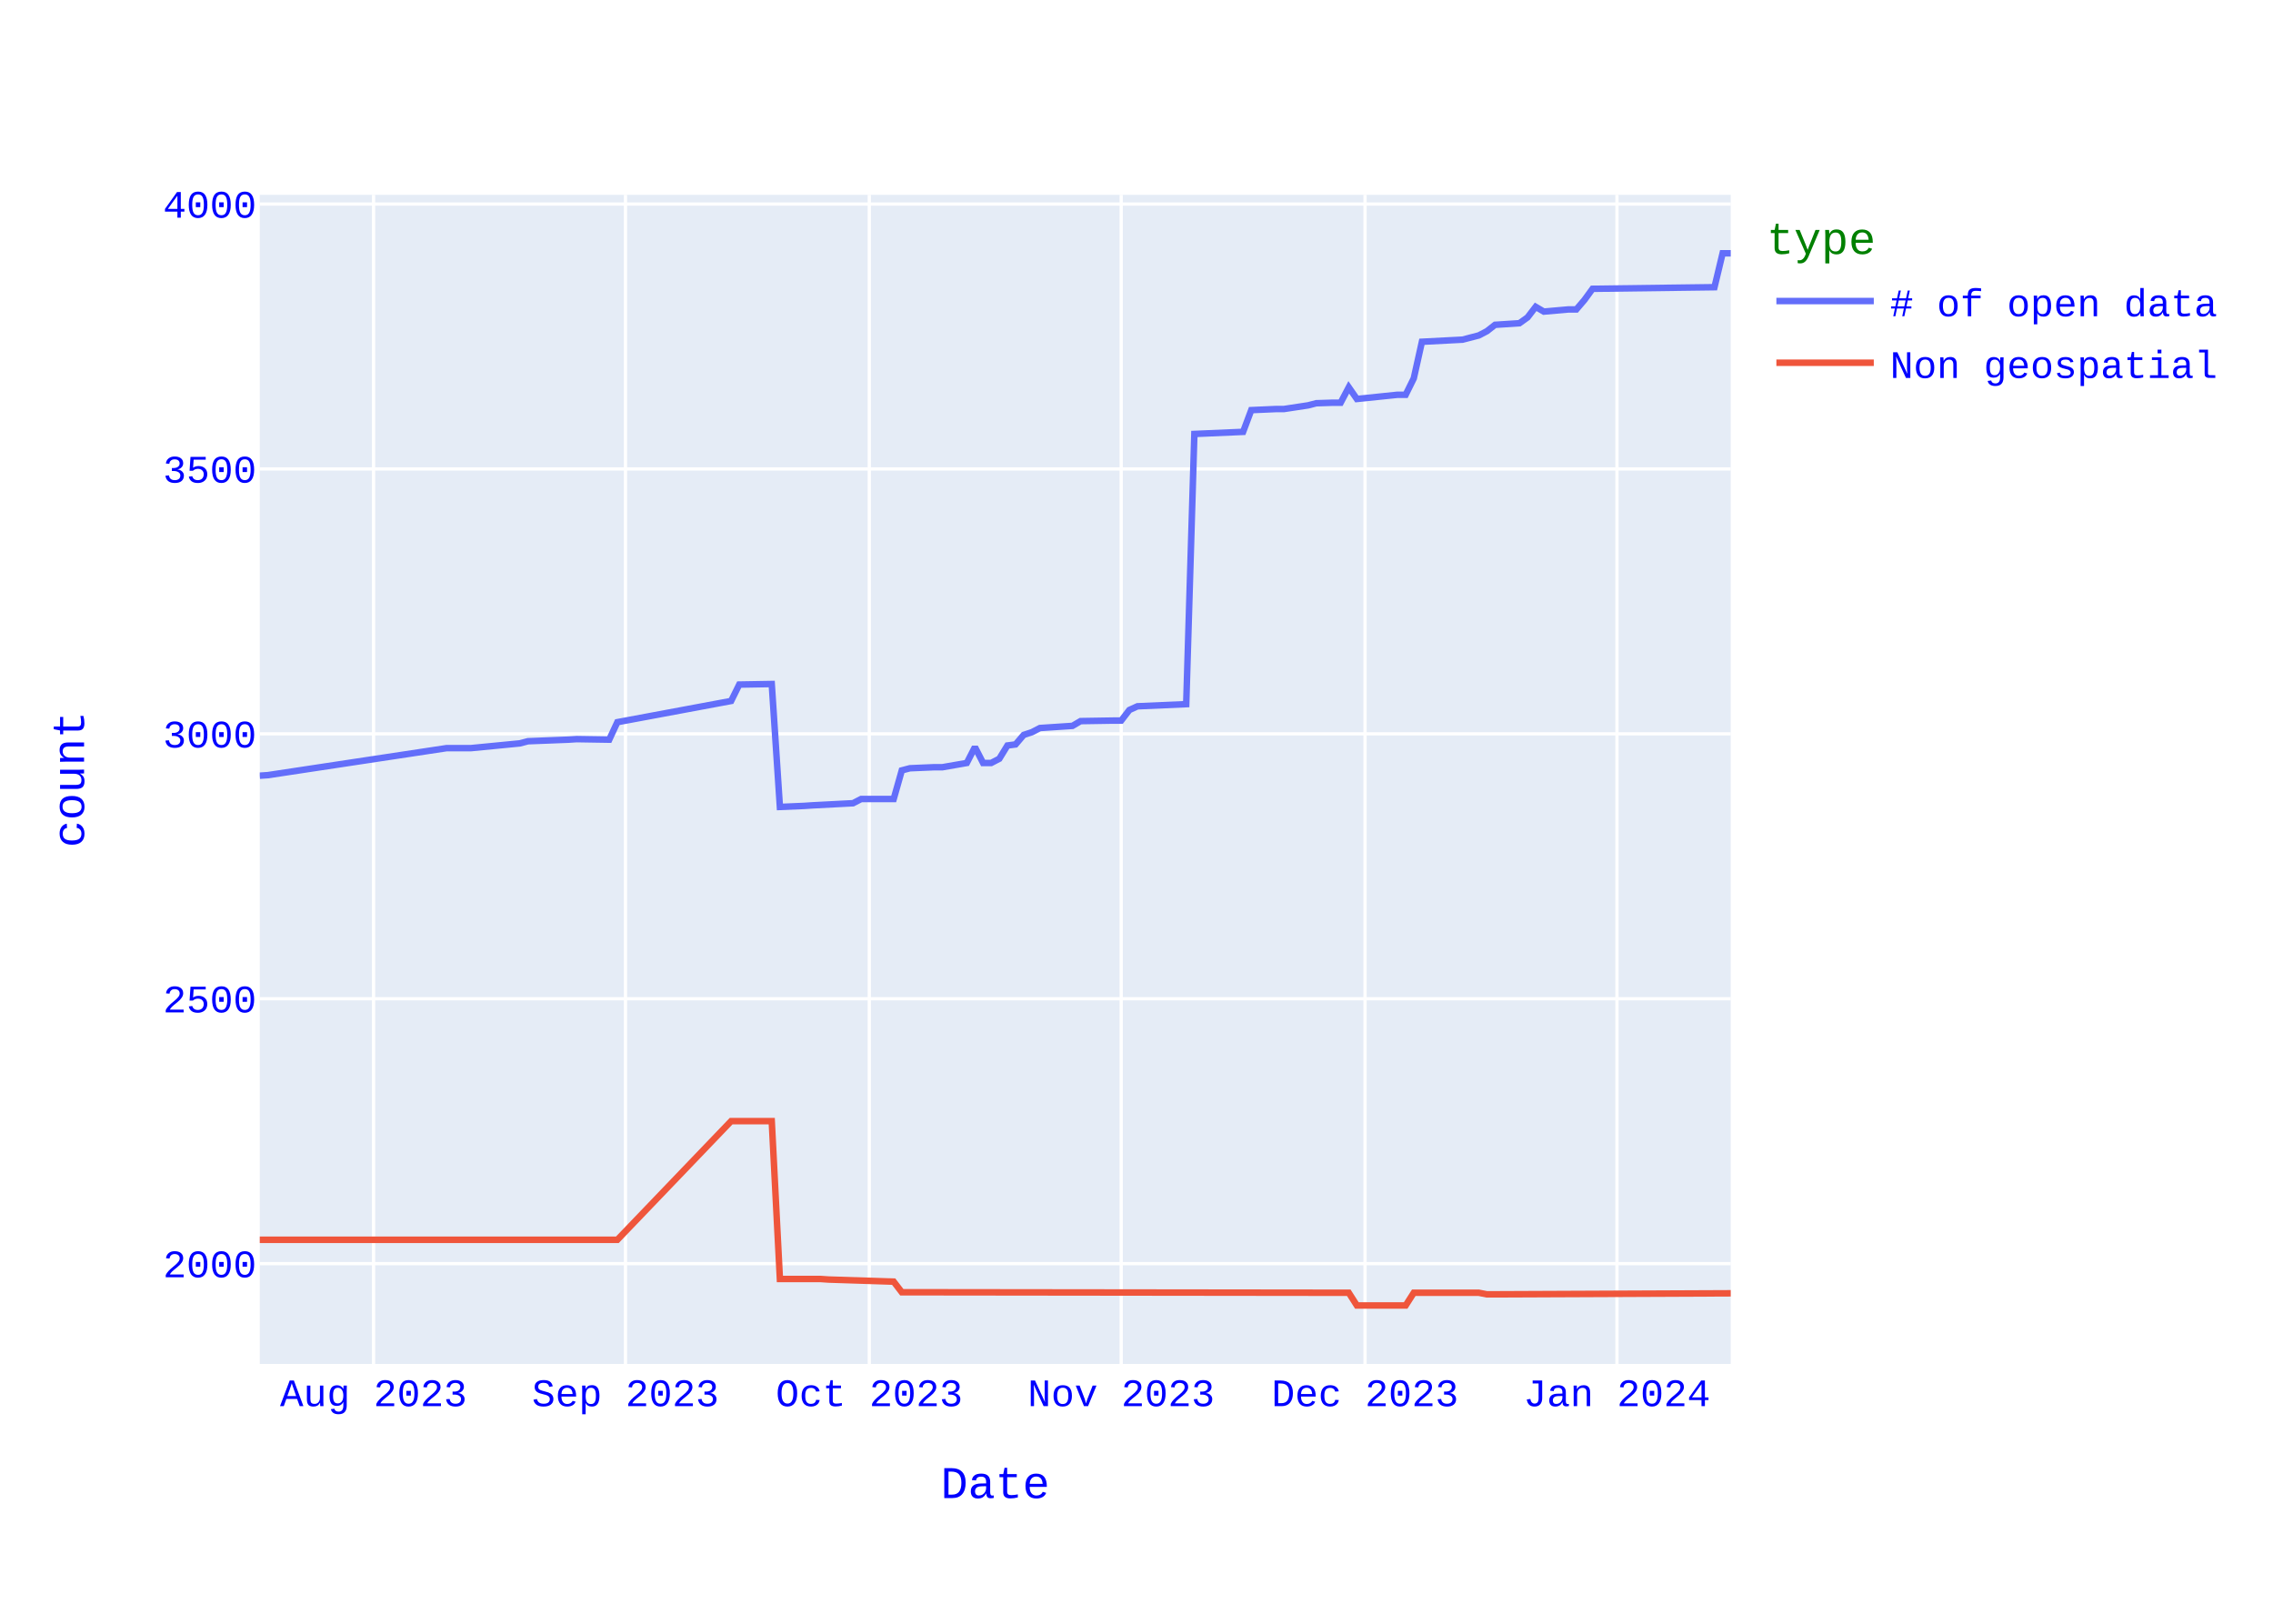
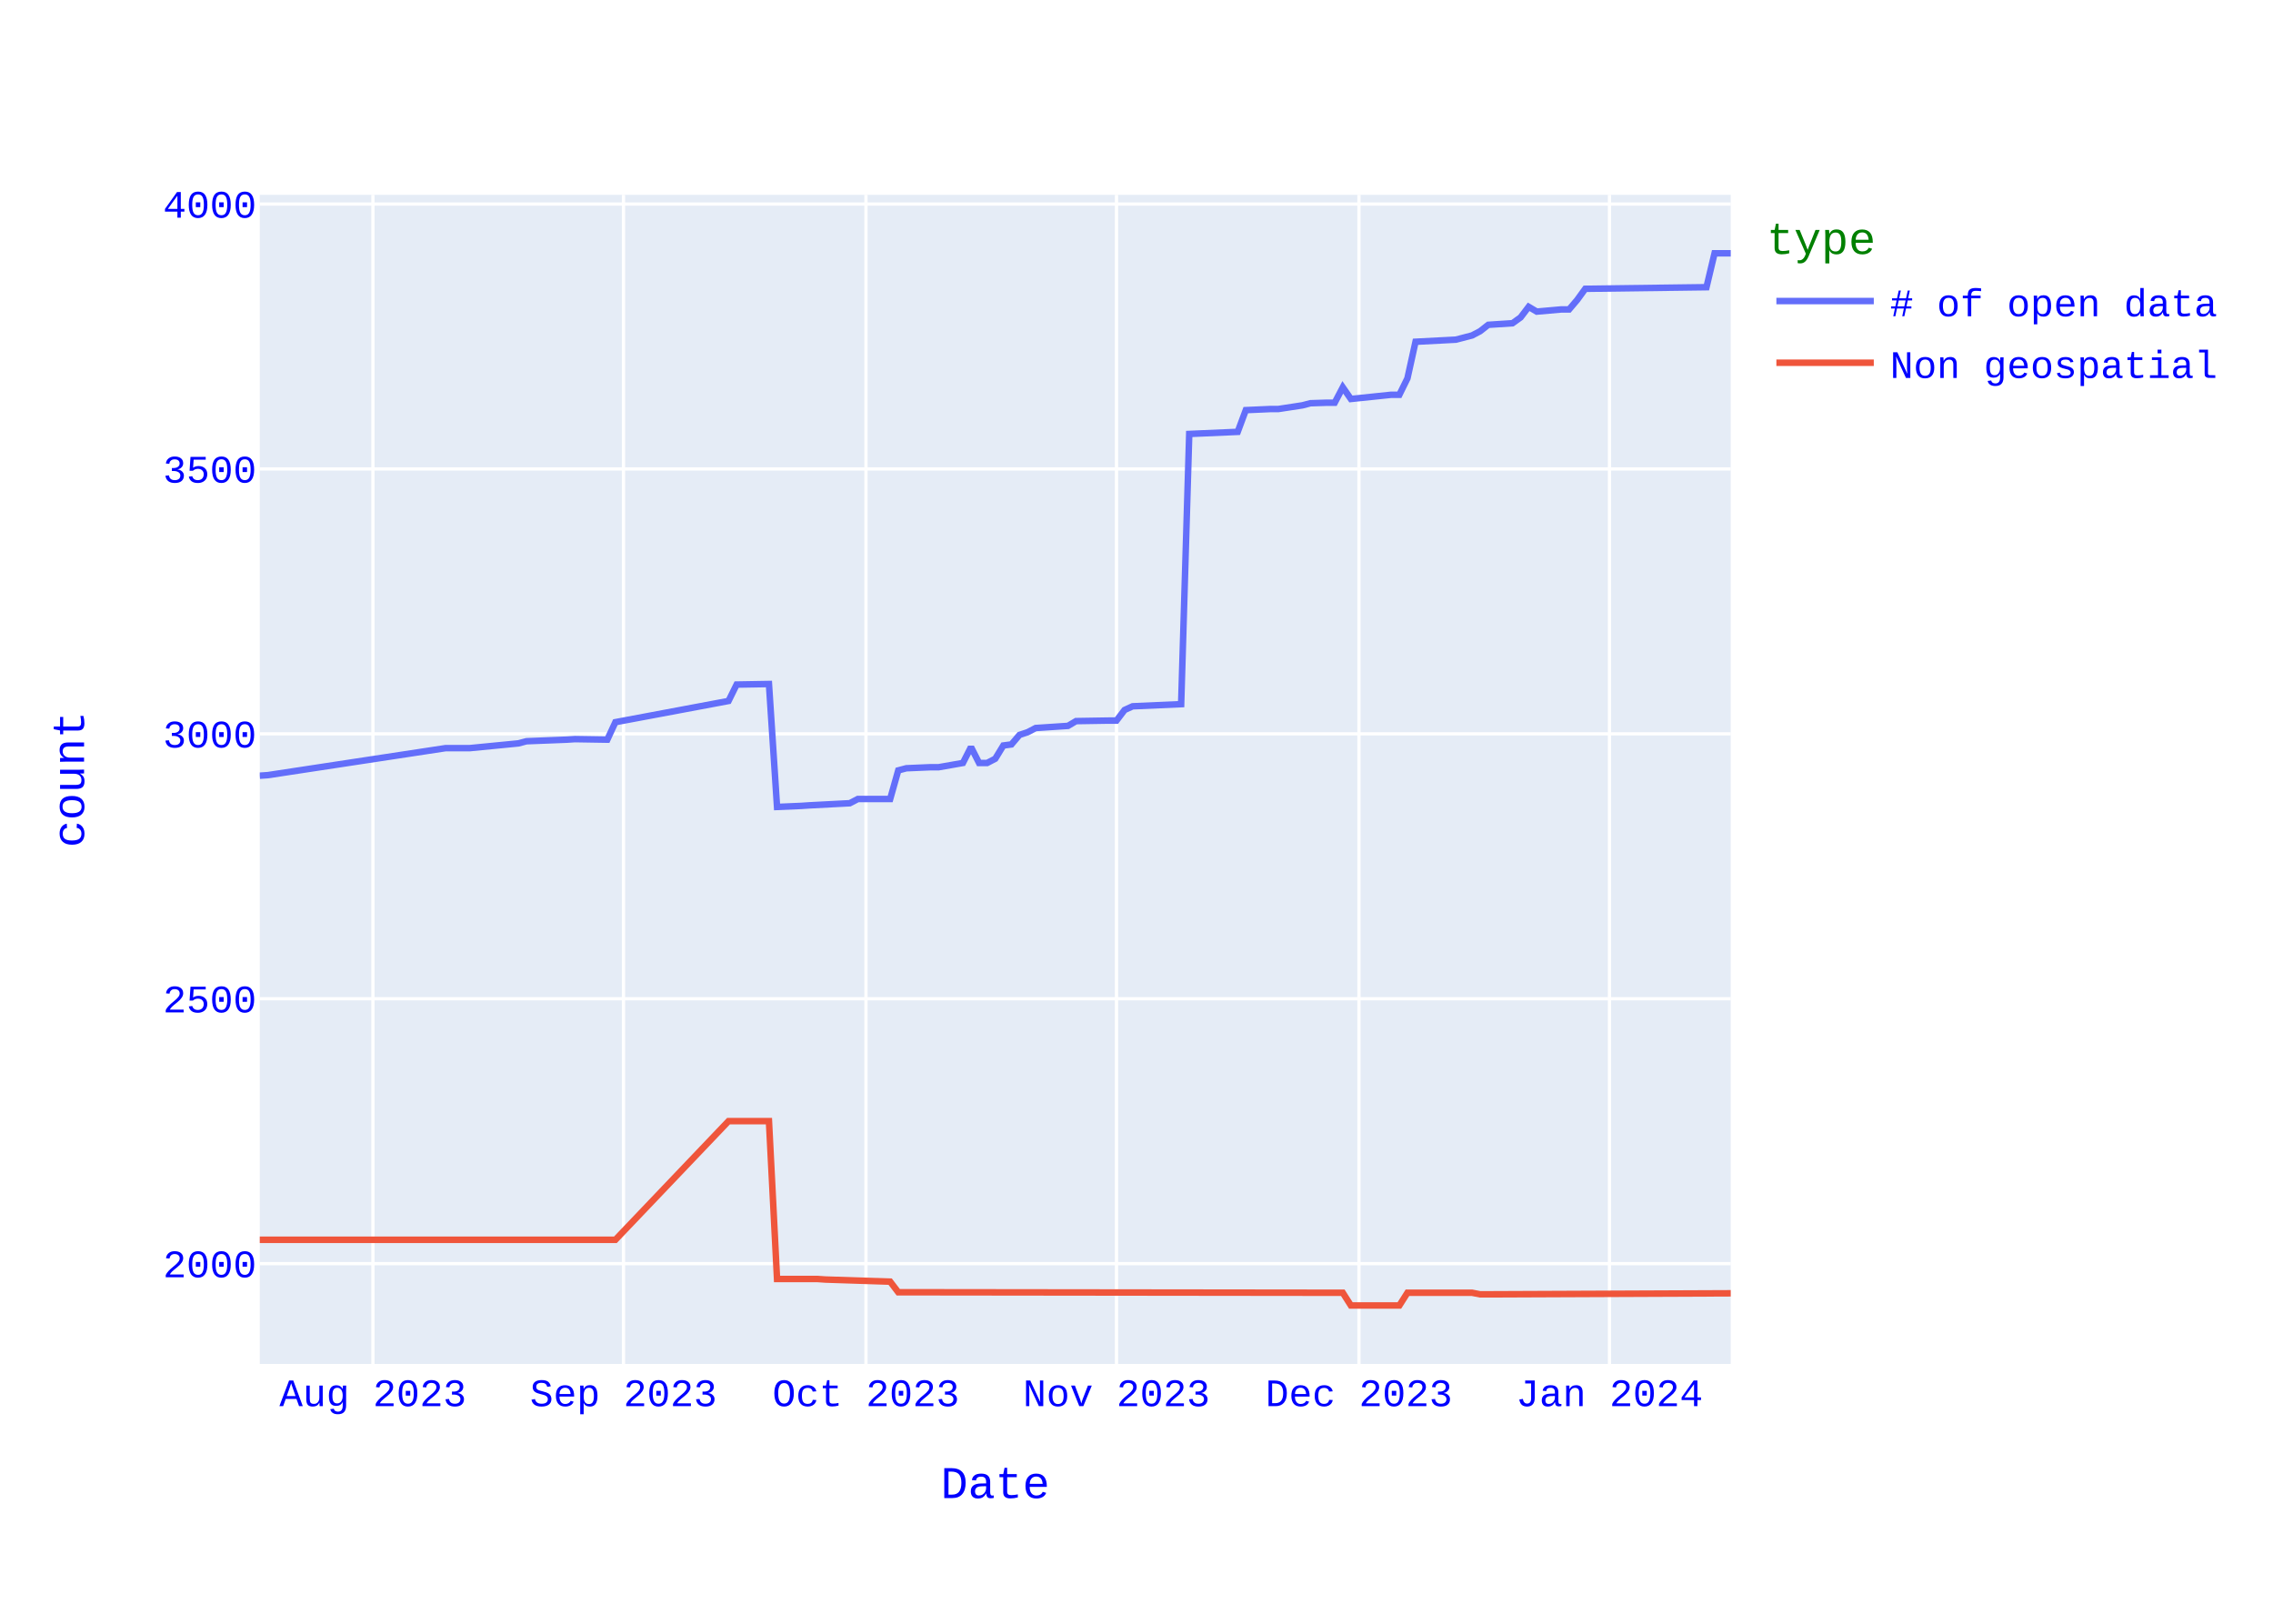
<svg xmlns="http://www.w3.org/2000/svg" class="main-svg" width="700" height="500" style="" viewBox="0 0 700 500">
  <rect x="0" y="0" width="700" height="500" style="fill: rgb(255, 255, 255); fill-opacity: 1;" />
-   <defs id="defs-c53dd1">
+   <defs id="defs-289d8c">
    <g class="clips">
-       <clipPath id="clipc53dd1xyplot" class="plotclip">
+       <clipPath id="clip289d8cxyplot" class="plotclip">
        <rect width="453" height="360" />
      </clipPath>
-       <clipPath class="axesclip" id="clipc53dd1x">
+       <clipPath class="axesclip" id="clip289d8cx">
        <rect x="80" y="0" width="453" height="500" />
      </clipPath>
-       <clipPath class="axesclip" id="clipc53dd1y">
+       <clipPath class="axesclip" id="clip289d8cy">
        <rect x="0" y="60" width="700" height="360" />
      </clipPath>
-       <clipPath class="axesclip" id="clipc53dd1xy">
+       <clipPath class="axesclip" id="clip289d8cxy">
        <rect x="80" y="60" width="453" height="360" />
      </clipPath>
    </g>
    <g class="gradients" />
    <g class="patterns" />
  </defs>
  <g class="bglayer">
    <rect class="bg" x="80" y="60" width="453" height="360" style="fill: rgb(229, 236, 246); fill-opacity: 1; stroke-width: 0;" />
  </g>
  <g class="layer-below">
    <g class="imagelayer" />
    <g class="shapelayer" />
  </g>
  <g class="cartesianlayer">
    <g class="subplot xy">
      <g class="layer-subplot">
        <g class="shapelayer" />
        <g class="imagelayer" />
      </g>
      <g class="minor-gridlayer">
        <g class="x" />
        <g class="y" />
      </g>
      <g class="gridlayer">
        <g class="x">
-           <path class="xgrid crisp" transform="translate(115.04,0)" d="M0,60v360" style="stroke: rgb(255, 255, 255); stroke-opacity: 1; stroke-width: 1px;" />
-           <path class="xgrid crisp" transform="translate(192.62,0)" d="M0,60v360" style="stroke: rgb(255, 255, 255); stroke-opacity: 1; stroke-width: 1px;" />
-           <path class="xgrid crisp" transform="translate(267.71,0)" d="M0,60v360" style="stroke: rgb(255, 255, 255); stroke-opacity: 1; stroke-width: 1px;" />
-           <path class="xgrid crisp" transform="translate(345.29,0)" d="M0,60v360" style="stroke: rgb(255, 255, 255); stroke-opacity: 1; stroke-width: 1px;" />
-           <path class="xgrid crisp" transform="translate(420.38,0)" d="M0,60v360" style="stroke: rgb(255, 255, 255); stroke-opacity: 1; stroke-width: 1px;" />
-           <path class="xgrid crisp" transform="translate(497.96,0)" d="M0,60v360" style="stroke: rgb(255, 255, 255); stroke-opacity: 1; stroke-width: 1px;" />
+           <path class="xgrid crisp" transform="translate(114.85,0)" d="M0,60v360" style="stroke: rgb(255, 255, 255); stroke-opacity: 1; stroke-width: 1px;" />
+           <path class="xgrid crisp" transform="translate(192.01,0)" d="M0,60v360" style="stroke: rgb(255, 255, 255); stroke-opacity: 1; stroke-width: 1px;" />
+           <path class="xgrid crisp" transform="translate(266.68,0)" d="M0,60v360" style="stroke: rgb(255, 255, 255); stroke-opacity: 1; stroke-width: 1px;" />
+           <path class="xgrid crisp" transform="translate(343.84,0)" d="M0,60v360" style="stroke: rgb(255, 255, 255); stroke-opacity: 1; stroke-width: 1px;" />
+           <path class="xgrid crisp" transform="translate(418.51,0)" d="M0,60v360" style="stroke: rgb(255, 255, 255); stroke-opacity: 1; stroke-width: 1px;" />
+           <path class="xgrid crisp" transform="translate(495.66,0)" d="M0,60v360" style="stroke: rgb(255, 255, 255); stroke-opacity: 1; stroke-width: 1px;" />
        </g>
        <g class="y">
          <path class="ygrid crisp" transform="translate(0,389.11)" d="M80,0h453" style="stroke: rgb(255, 255, 255); stroke-opacity: 1; stroke-width: 1px;" />
          <path class="ygrid crisp" transform="translate(0,307.54)" d="M80,0h453" style="stroke: rgb(255, 255, 255); stroke-opacity: 1; stroke-width: 1px;" />
          <path class="ygrid crisp" transform="translate(0,225.97)" d="M80,0h453" style="stroke: rgb(255, 255, 255); stroke-opacity: 1; stroke-width: 1px;" />
          <path class="ygrid crisp" transform="translate(0,144.4)" d="M80,0h453" style="stroke: rgb(255, 255, 255); stroke-opacity: 1; stroke-width: 1px;" />
          <path class="ygrid crisp" transform="translate(0,62.83)" d="M80,0h453" style="stroke: rgb(255, 255, 255); stroke-opacity: 1; stroke-width: 1px;" />
        </g>
      </g>
      <g class="zerolinelayer" />
      <path class="xlines-below" />
      <path class="ylines-below" />
      <g class="overlines-below" />
      <g class="xaxislayer-below" />
      <g class="yaxislayer-below" />
      <g class="overaxes-below" />
-       <g class="plot" transform="translate(80,60)" clip-path="url(#clipc53dd1xyplot)">
+       <g class="plot" transform="translate(80,60)" clip-path="url(#clip289d8cxyplot)">
        <g class="scatterlayer mlayer">
-           <g class="trace scatter trace1494f1" style="stroke-miterlimit: 2; opacity: 1;">
+           <g class="trace scatter traceeb97d8" style="stroke-miterlimit: 2; opacity: 1;">
            <g class="fills" />
            <g class="errorbars" />
            <g class="lines">
-               <path class="js-line" d="M453,18L450.5,18L447.99,28.44L410.45,28.93L407.95,32.36L405.45,35.29L402.94,35.29L395.44,35.95L392.93,34.48L390.43,37.74L387.93,39.53L380.42,40.02L377.92,41.98L375.41,43.29L370.41,44.59L357.9,45.24L355.39,56.5L352.89,61.56L350.39,61.56L337.87,62.86L335.37,59.27L332.87,64.01L330.36,64.01L325.36,64.17L322.86,64.82L315.35,65.96L312.85,65.96L305.34,66.29L302.83,72.98L287.82,73.63L285.31,156.83L270.3,157.49L267.8,158.63L265.29,161.89L262.79,161.89L252.78,162.05L250.28,163.52L240.27,164.18L237.76,165.48L235.26,166.3L232.76,169.23L230.25,169.56L227.75,173.64L225.25,174.94L222.75,174.94L220.24,170.05L217.74,174.94L210.23,176.25L207.73,176.25L200.22,176.57L197.72,177.23L195.22,186.04L192.71,186.04L185.2,186.04L182.7,187.34L170.19,187.99L167.69,188.16L160.18,188.48L157.67,150.63L147.66,150.8L145.16,155.85L110.12,162.38L107.62,167.76L97.61,167.6L95.1,167.76L82.59,168.25L80.09,168.91L65.07,170.37L62.57,170.37L57.56,170.37L2.5,178.69L0,178.86" style="vector-effect: none; fill: none; stroke: rgb(99, 110, 250); stroke-opacity: 1; stroke-width: 2px; opacity: 1;" />
+               <path class="js-line" d="M453,18L448.02,18L445.53,28.44L408.2,28.93L405.71,32.36L403.22,35.29L400.73,35.29L393.26,35.95L390.77,34.48L388.29,37.74L385.8,39.53L378.33,40.02L375.84,41.98L373.35,43.29L368.37,44.59L355.93,45.24L353.44,56.5L350.95,61.56L348.46,61.56L336.02,62.86L333.53,59.27L331.04,64.01L328.55,64.01L323.57,64.17L321.08,64.82L313.62,65.96L311.13,65.96L303.66,66.29L301.17,72.98L286.24,73.63L283.75,156.83L268.81,157.49L266.32,158.63L263.84,161.89L261.35,161.89L251.39,162.05L248.9,163.52L238.95,164.18L236.46,165.48L233.97,166.3L231.48,169.23L228.99,169.56L226.5,173.64L224.01,174.94L221.52,174.94L219.03,170.05L216.54,174.94L209.08,176.25L206.59,176.25L199.12,176.57L196.63,177.23L194.14,186.04L191.65,186.04L184.19,186.04L181.7,187.34L169.25,187.99L166.76,188.16L159.3,188.48L156.81,150.63L146.85,150.8L144.36,155.85L109.52,162.38L107.03,167.76L97.07,167.6L94.58,167.76L82.14,168.25L79.65,168.91L64.71,170.37L62.23,170.37L57.25,170.37L2.49,178.69L0,178.86" style="vector-effect: none; fill: none; stroke: rgb(99, 110, 250); stroke-opacity: 1; stroke-width: 2px; opacity: 1;" />
            </g>
            <g class="points" />
            <g class="text" />
          </g>
-           <g class="trace scatter tracee4bf41" style="stroke-miterlimit: 2; opacity: 1;">
+           <g class="trace scatter trace198b61" style="stroke-miterlimit: 2; opacity: 1;">
            <g class="fills" />
            <g class="errorbars" />
            <g class="lines">
-               <path class="js-line" d="M453,338.25L377.92,338.57L375.41,338.08L355.39,338.08L352.89,342L337.87,342L335.37,338.08L197.72,337.92L195.22,334.66L175.19,334.01L172.69,333.84L160.18,333.84L157.67,285.23L145.16,285.23L110.12,321.77L0,321.77" style="vector-effect: none; fill: none; stroke: rgb(239, 85, 59); stroke-opacity: 1; stroke-width: 2px; opacity: 1;" />
+               <path class="js-line" d="M453,338.25L375.84,338.57L373.35,338.08L353.44,338.08L350.95,342L336.02,342L333.53,338.08L196.63,337.92L194.14,334.66L174.23,334.01L171.74,333.84L159.3,333.84L156.81,285.23L144.36,285.23L109.52,321.77L0,321.77" style="vector-effect: none; fill: none; stroke: rgb(239, 85, 59); stroke-opacity: 1; stroke-width: 2px; opacity: 1;" />
            </g>
            <g class="points" />
            <g class="text" />
          </g>
        </g>
      </g>
      <g class="overplot" />
      <path class="xlines-above crisp" d="M0,0" style="fill: none;" />
      <path class="ylines-above crisp" d="M0,0" style="fill: none;" />
      <g class="overlines-above" />
      <g class="xaxislayer-above">
        <g class="xtick">
-           <text text-anchor="middle" x="0" y="433" transform="translate(115.04,0)" style="font-family: 'Courier New'; font-size: 12px; fill: rgb(0, 0, 255); fill-opacity: 1; white-space: pre; opacity: 1;">Aug 2023</text>
+           <text text-anchor="middle" x="0" y="433" transform="translate(114.85,0)" style="font-family: 'Courier New'; font-size: 12px; fill: rgb(0, 0, 255); fill-opacity: 1; white-space: pre; opacity: 1;">Aug 2023</text>
        </g>
        <g class="xtick">
-           <text text-anchor="middle" x="0" y="433" style="font-family: 'Courier New'; font-size: 12px; fill: rgb(0, 0, 255); fill-opacity: 1; white-space: pre; opacity: 1;" transform="translate(192.62,0)">Sep 2023</text>
+           <text text-anchor="middle" x="0" y="433" style="font-family: 'Courier New'; font-size: 12px; fill: rgb(0, 0, 255); fill-opacity: 1; white-space: pre; opacity: 1;" transform="translate(192.01,0)">Sep 2023</text>
        </g>
        <g class="xtick">
-           <text text-anchor="middle" x="0" y="433" style="font-family: 'Courier New'; font-size: 12px; fill: rgb(0, 0, 255); fill-opacity: 1; white-space: pre; opacity: 1;" transform="translate(267.71,0)">Oct 2023</text>
+           <text text-anchor="middle" x="0" y="433" style="font-family: 'Courier New'; font-size: 12px; fill: rgb(0, 0, 255); fill-opacity: 1; white-space: pre; opacity: 1;" transform="translate(266.68,0)">Oct 2023</text>
        </g>
        <g class="xtick">
-           <text text-anchor="middle" x="0" y="433" style="font-family: 'Courier New'; font-size: 12px; fill: rgb(0, 0, 255); fill-opacity: 1; white-space: pre; opacity: 1;" transform="translate(345.29,0)">Nov 2023</text>
+           <text text-anchor="middle" x="0" y="433" style="font-family: 'Courier New'; font-size: 12px; fill: rgb(0, 0, 255); fill-opacity: 1; white-space: pre; opacity: 1;" transform="translate(343.84,0)">Nov 2023</text>
        </g>
        <g class="xtick">
-           <text text-anchor="middle" x="0" y="433" style="font-family: 'Courier New'; font-size: 12px; fill: rgb(0, 0, 255); fill-opacity: 1; white-space: pre; opacity: 1;" transform="translate(420.38,0)">Dec 2023</text>
+           <text text-anchor="middle" x="0" y="433" style="font-family: 'Courier New'; font-size: 12px; fill: rgb(0, 0, 255); fill-opacity: 1; white-space: pre; opacity: 1;" transform="translate(418.51,0)">Dec 2023</text>
        </g>
        <g class="xtick">
-           <text text-anchor="middle" x="0" y="433" style="font-family: 'Courier New'; font-size: 12px; fill: rgb(0, 0, 255); fill-opacity: 1; white-space: pre; opacity: 1;" transform="translate(497.96,0)">Jan 2024</text>
+           <text text-anchor="middle" x="0" y="433" style="font-family: 'Courier New'; font-size: 12px; fill: rgb(0, 0, 255); fill-opacity: 1; white-space: pre; opacity: 1;" transform="translate(495.66,0)">Jan 2024</text>
        </g>
      </g>
      <g class="yaxislayer-above">
        <g class="ytick">
          <text text-anchor="end" x="79" y="4.2" transform="translate(0,389.11)" style="font-family: 'Courier New'; font-size: 12px; fill: rgb(0, 0, 255); fill-opacity: 1; white-space: pre; opacity: 1;">2000</text>
        </g>
        <g class="ytick">
          <text text-anchor="end" x="79" y="4.2" style="font-family: 'Courier New'; font-size: 12px; fill: rgb(0, 0, 255); fill-opacity: 1; white-space: pre; opacity: 1;" transform="translate(0,307.54)">2500</text>
        </g>
        <g class="ytick">
          <text text-anchor="end" x="79" y="4.2" style="font-family: 'Courier New'; font-size: 12px; fill: rgb(0, 0, 255); fill-opacity: 1; white-space: pre; opacity: 1;" transform="translate(0,225.97)">3000</text>
        </g>
        <g class="ytick">
          <text text-anchor="end" x="79" y="4.2" style="font-family: 'Courier New'; font-size: 12px; fill: rgb(0, 0, 255); fill-opacity: 1; white-space: pre; opacity: 1;" transform="translate(0,144.4)">3500</text>
        </g>
        <g class="ytick">
          <text text-anchor="end" x="79" y="4.2" style="font-family: 'Courier New'; font-size: 12px; fill: rgb(0, 0, 255); fill-opacity: 1; white-space: pre; opacity: 1;" transform="translate(0,62.83)">4000</text>
        </g>
      </g>
      <g class="overaxes-above" />
    </g>
  </g>
  <g class="polarlayer" />
  <g class="smithlayer" />
  <g class="ternarylayer" />
  <g class="geolayer" />
  <g class="funnelarealayer" />
  <g class="pielayer" />
  <g class="iciclelayer" />
  <g class="treemaplayer" />
  <g class="sunburstlayer" />
  <g class="glimages" />
-   <defs id="topdefs-c53dd1">
+   <defs id="topdefs-289d8c">
    <g class="clips" />
-     <clipPath id="legendc53dd1">
+     <clipPath id="legend289d8c">
      <rect width="146" height="67" x="0" y="0" />
    </clipPath>
  </defs>
  <g class="layer-above">
    <g class="imagelayer" />
    <g class="shapelayer" />
  </g>
  <g class="infolayer">
    <g class="legend" pointer-events="all" transform="translate(542.06,60)">
      <rect class="bg" shape-rendering="crispEdges" style="stroke: rgb(68, 68, 68); stroke-opacity: 1; fill: rgb(255, 255, 255); fill-opacity: 1; stroke-width: 0px;" width="146" height="67" x="0" y="0" />
-       <g class="scrollbox" transform="" clip-path="url(#legendc53dd1)">
+       <g class="scrollbox" transform="" clip-path="url(#legend289d8c)">
        <text class="legendtitletext" text-anchor="start" x="2" y="18.2" style="font-family: 'Courier New'; font-size: 14px; fill: rgb(0, 128, 0); fill-opacity: 1; white-space: pre;">type</text>
        <g class="groups" transform="">
          <g class="traces" transform="translate(0,32.7)" style="opacity: 1;">
            <text class="legendtext" text-anchor="start" x="40" y="4.68" style="font-family: 'Courier New'; font-size: 12px; fill: rgb(0, 0, 255); fill-opacity: 1; white-space: pre;"># of open data</text>
            <g class="layers" style="opacity: 1;">
              <g class="legendfill" />
              <g class="legendlines">
                <path class="js-line" d="M5,0h30" style="fill: none; stroke: rgb(99, 110, 250); stroke-opacity: 1; stroke-width: 2px;" />
              </g>
              <g class="legendsymbols">
                <g class="legendpoints" />
              </g>
            </g>
            <rect class="legendtoggle" x="0" y="-9.5" width="140.828" height="19" style="fill: rgb(0, 0, 0); fill-opacity: 0;" />
          </g>
        </g>
        <g class="groups" transform="">
          <g class="traces" transform="translate(0,51.7)" style="opacity: 1;">
            <text class="legendtext" text-anchor="start" x="40" y="4.68" style="font-family: 'Courier New'; font-size: 12px; fill: rgb(0, 0, 255); fill-opacity: 1; white-space: pre;">Non geospatial</text>
            <g class="layers" style="opacity: 1;">
              <g class="legendfill" />
              <g class="legendlines">
                <path class="js-line" d="M5,0h30" style="fill: none; stroke: rgb(239, 85, 59); stroke-opacity: 1; stroke-width: 2px;" />
              </g>
              <g class="legendsymbols">
                <g class="legendpoints" />
              </g>
            </g>
            <rect class="legendtoggle" x="0" y="-9.5" width="140.828" height="19" style="fill: rgb(0, 0, 0); fill-opacity: 0;" />
          </g>
        </g>
      </g>
      <rect class="scrollbar" rx="20" ry="3" width="0" height="0" style="fill: rgb(128, 139, 164); fill-opacity: 1;" x="0" y="0" />
    </g>
    <g class="g-gtitle" />
    <g class="g-xtitle">
      <text class="xtitle" x="306.5" y="461.3" text-anchor="middle" style="font-family: 'Courier New'; font-size: 14px; fill: rgb(0, 0, 255); opacity: 1; font-weight: normal; white-space: pre;">Date</text>
    </g>
    <g class="g-ytitle">
      <text class="ytitle" transform="rotate(-90,25.8875,240)" x="25.888" y="240" text-anchor="middle" style="font-family: 'Courier New'; font-size: 14px; fill: rgb(0, 0, 255); opacity: 1; font-weight: normal; white-space: pre;">count</text>
    </g>
  </g>
</svg>
